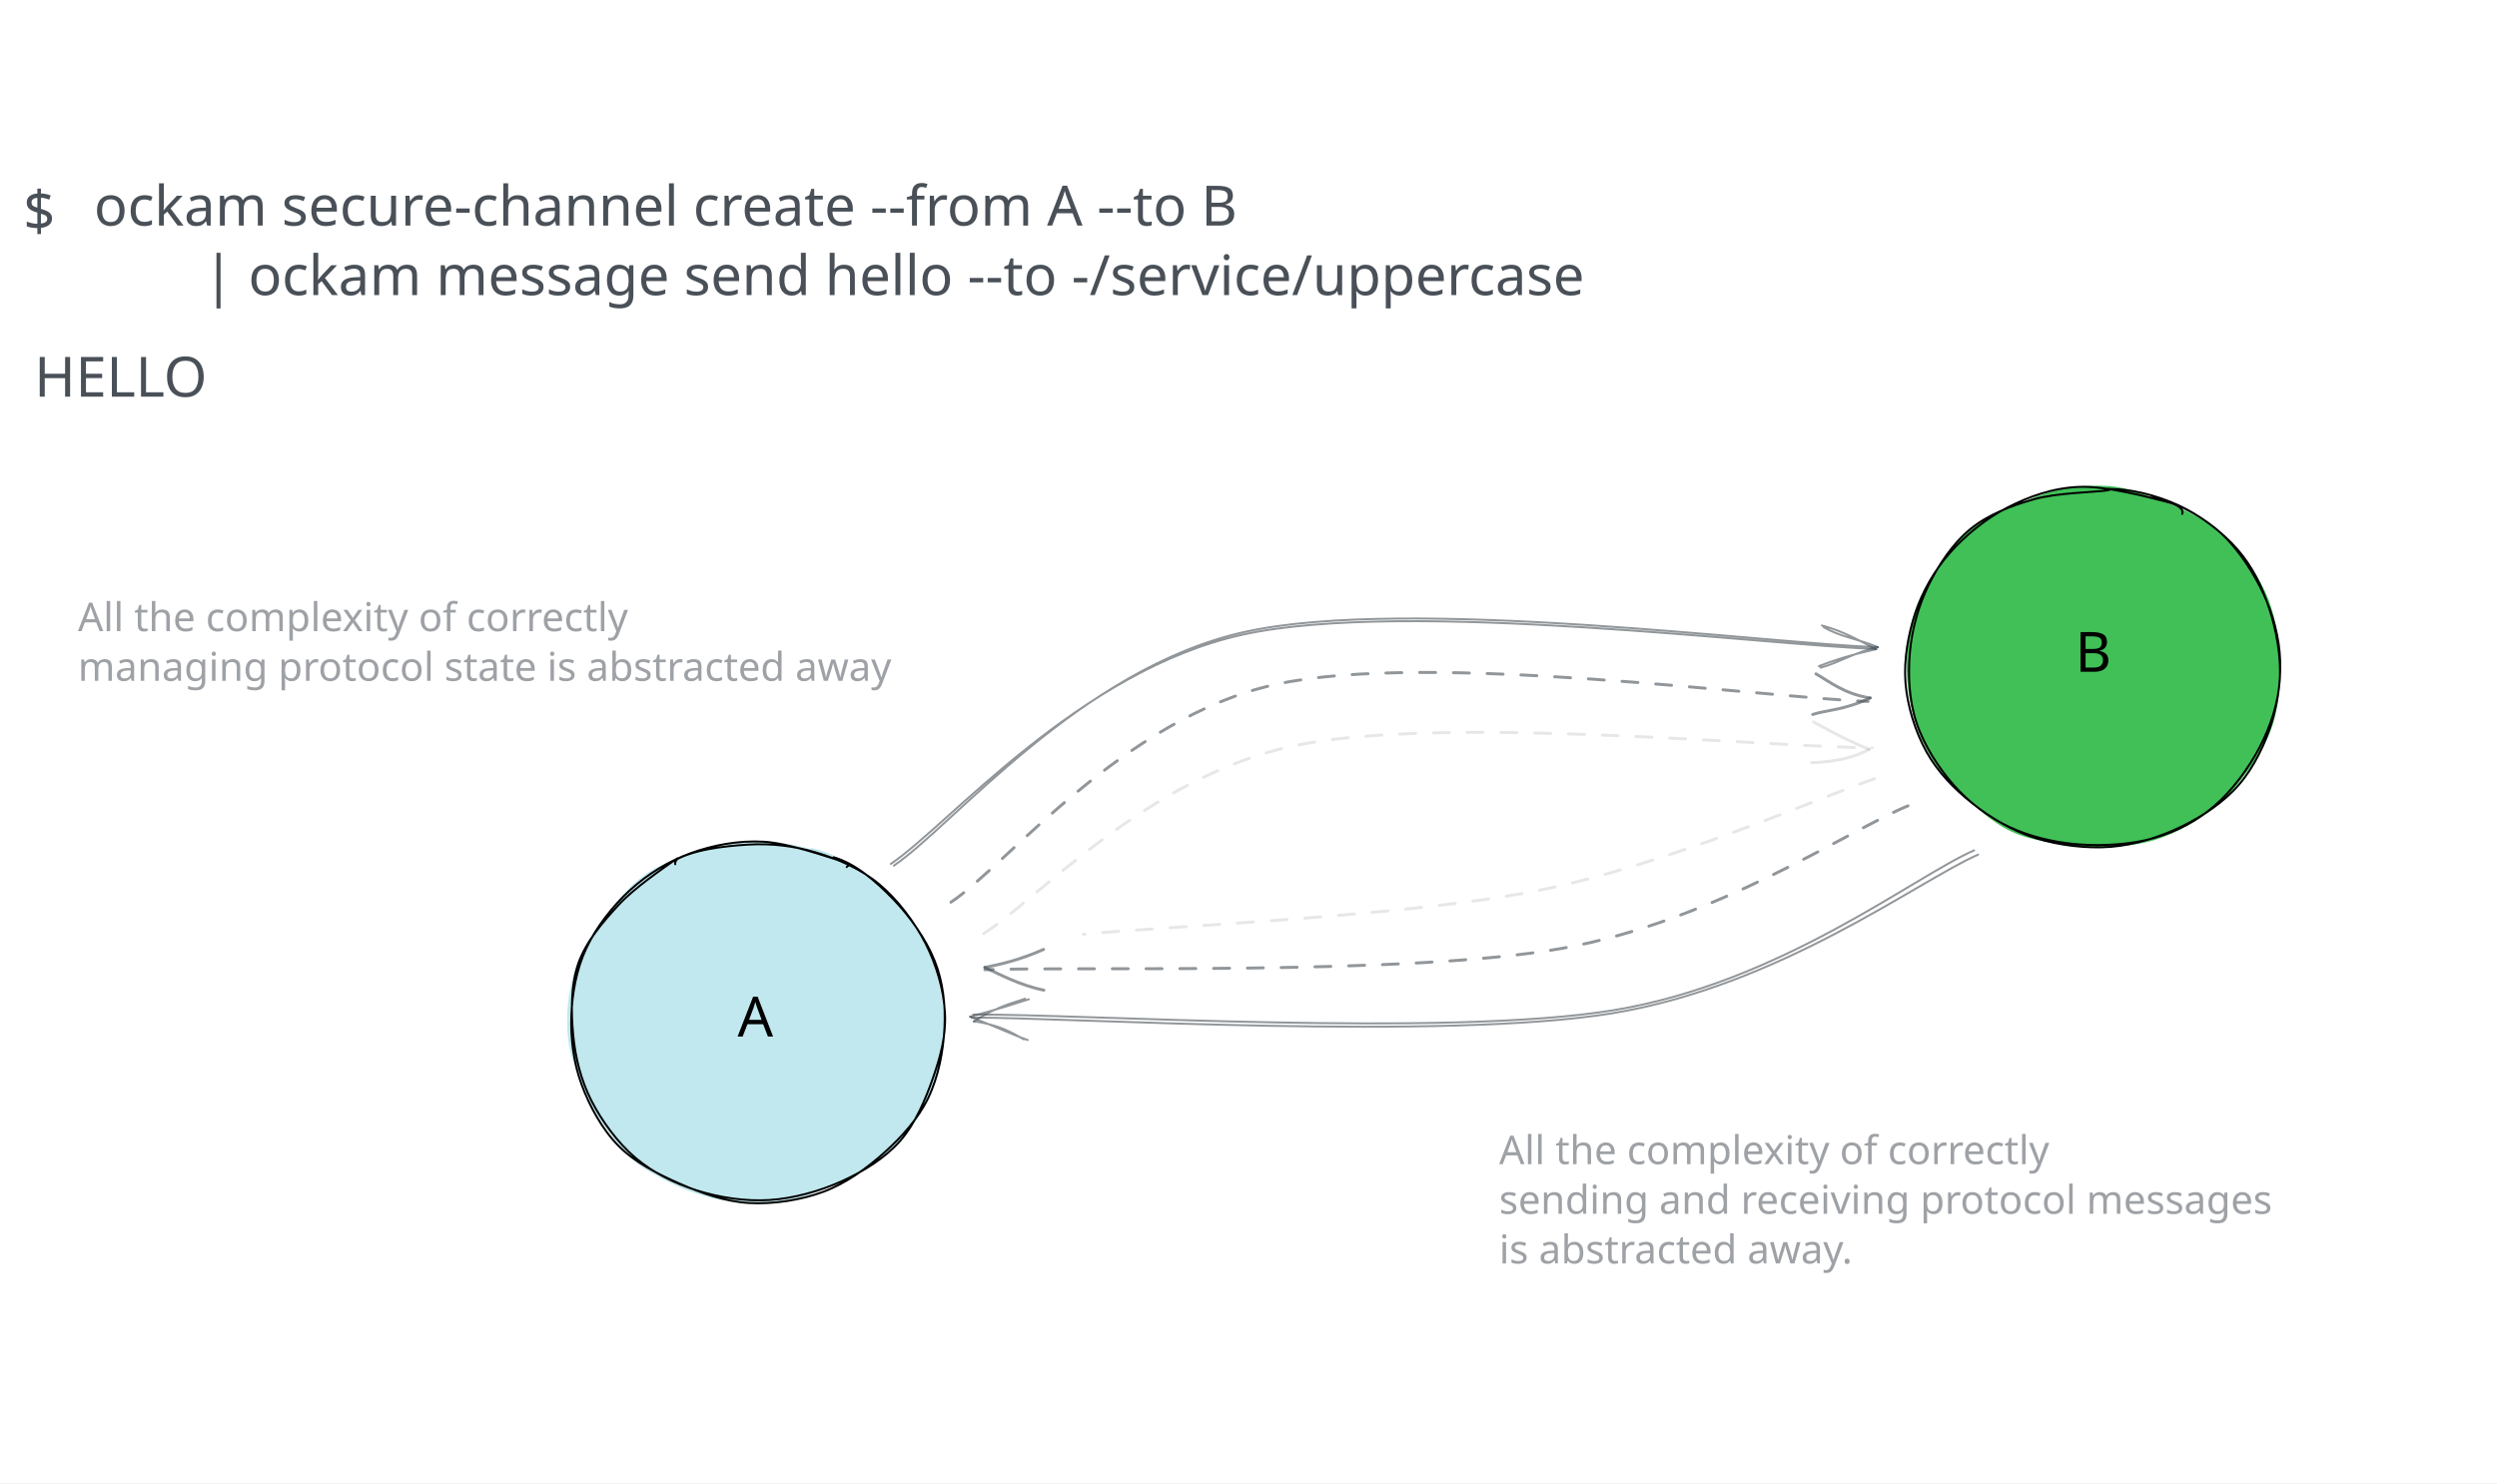
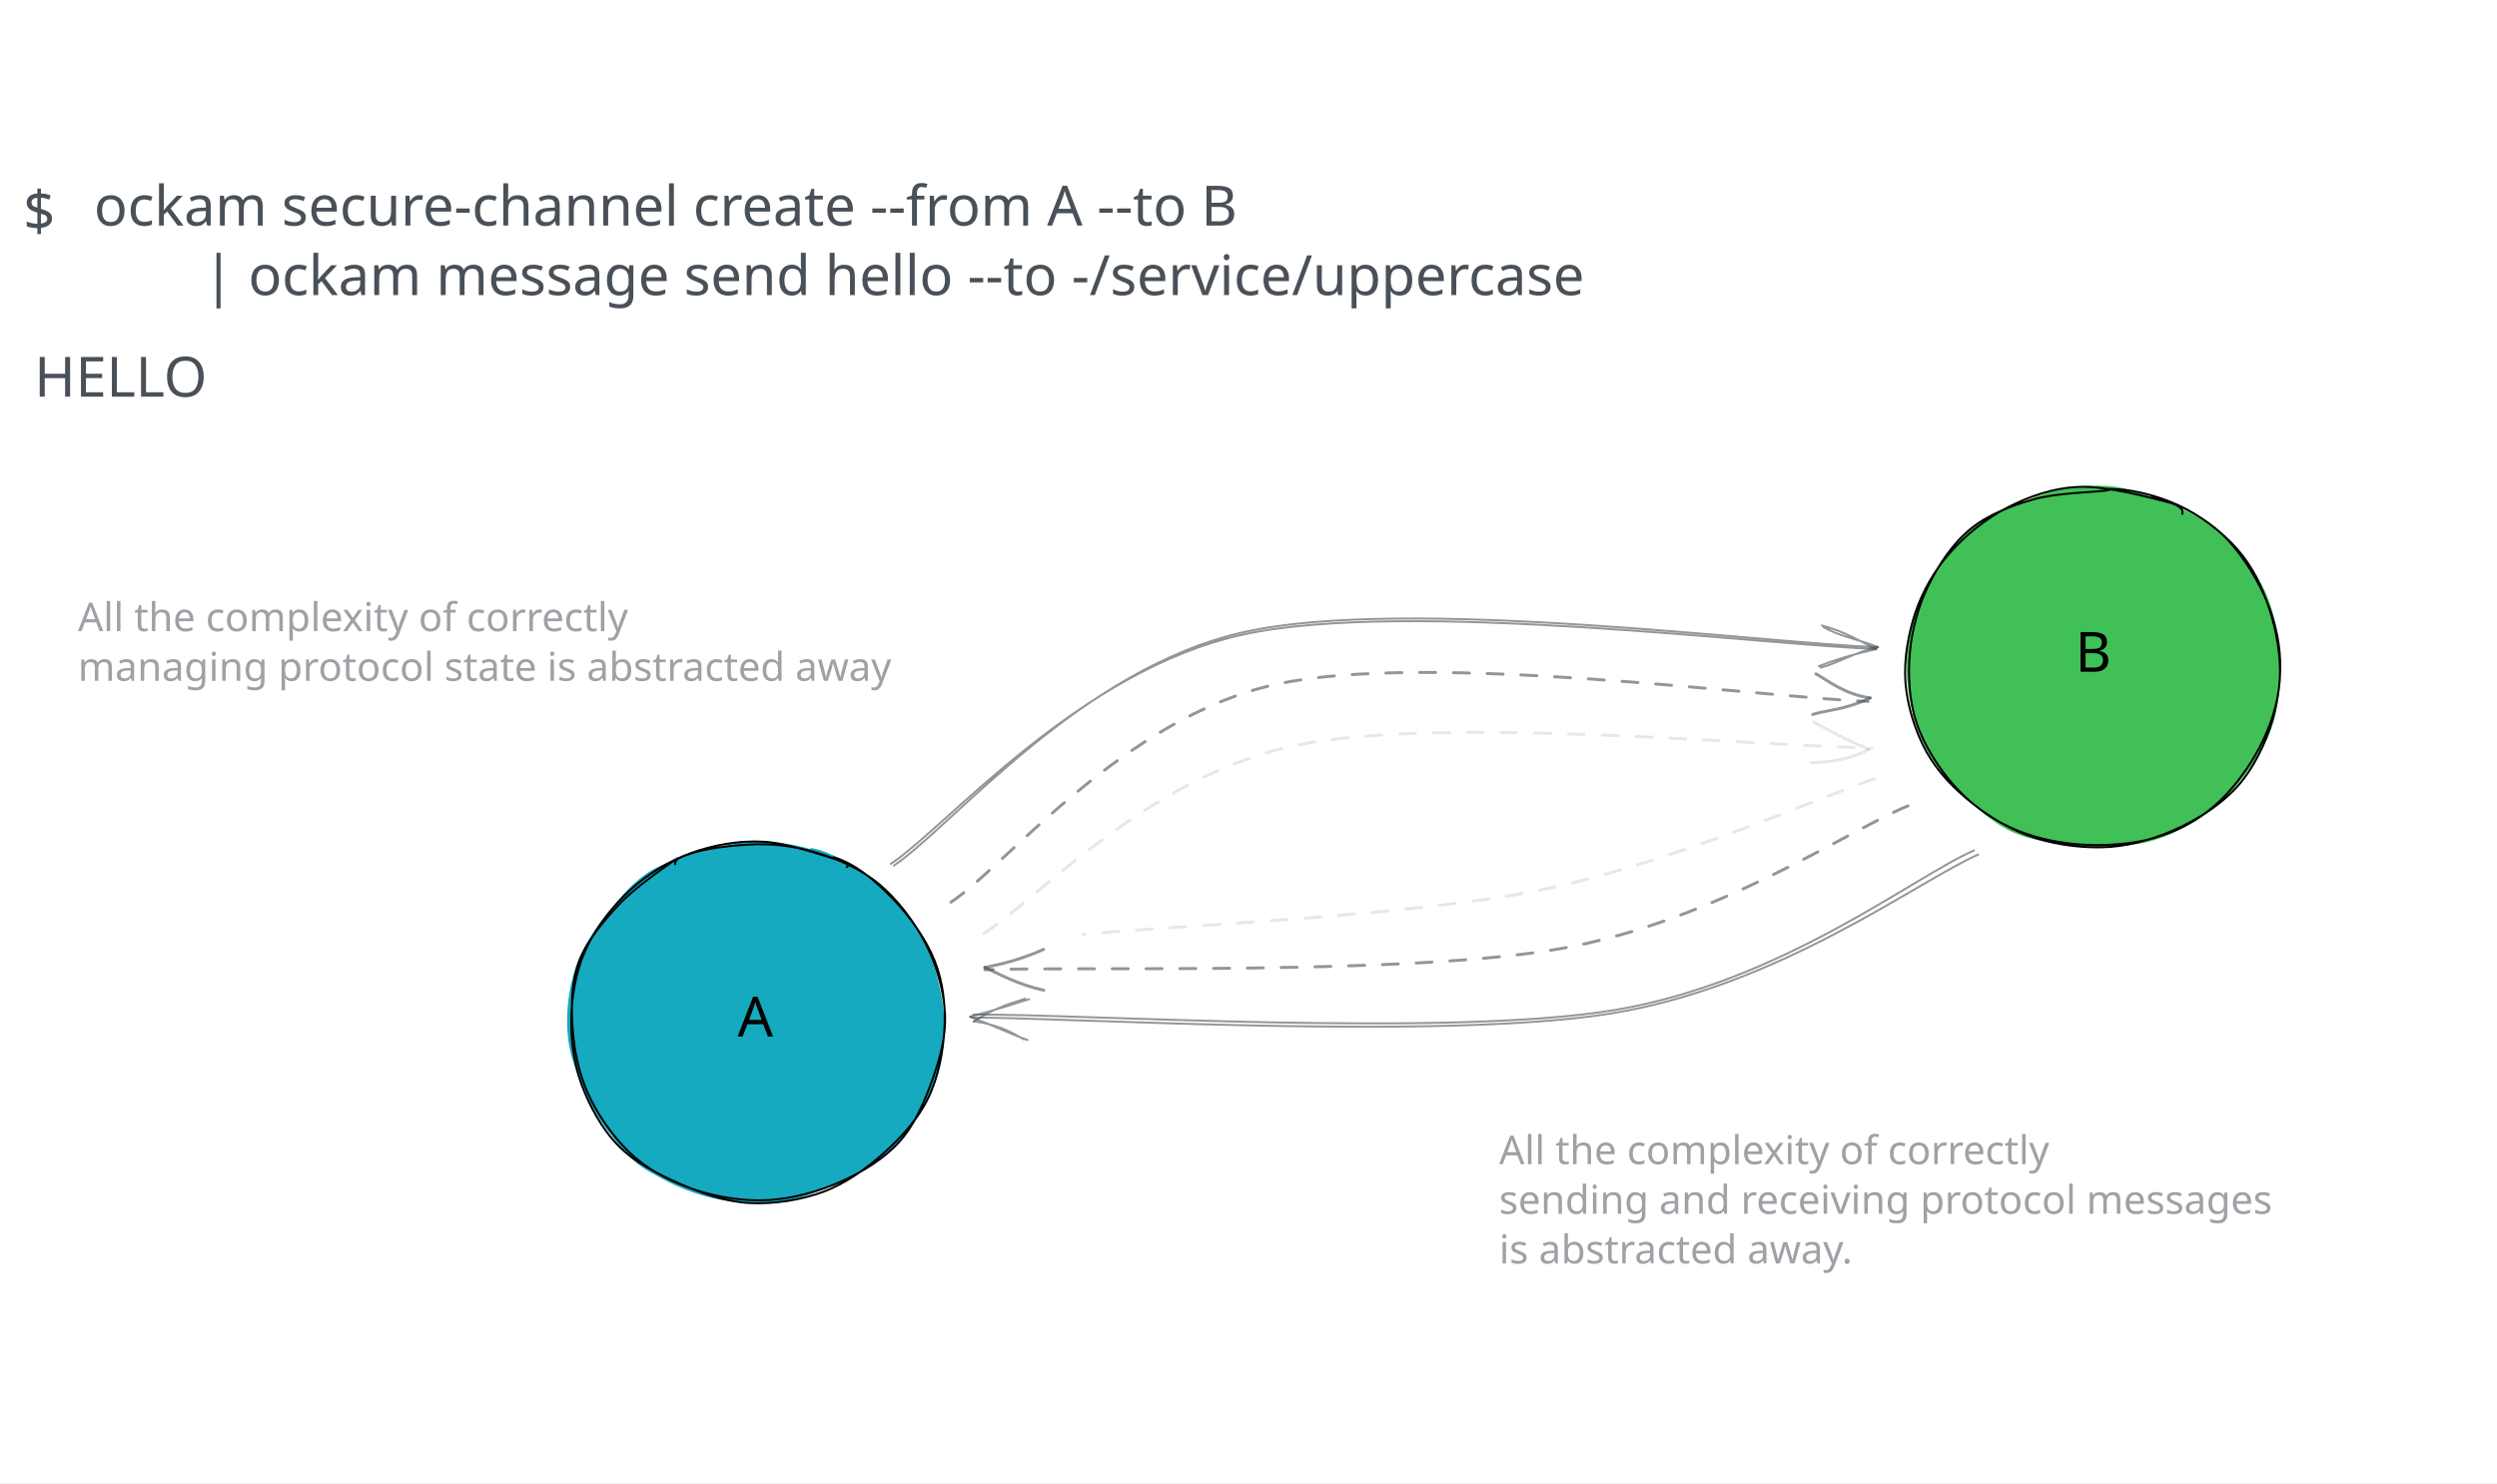
<svg xmlns="http://www.w3.org/2000/svg" version="1.1" viewBox="0 0 1257.012 746.746" width="1257.012" height="746.746">
  
-   eyJ2ZXJzaW9uIjoiMSIsImVuY29kaW5nIjoiYnN0cmluZyIsImNvbXByZXNzZWQiOnRydWUsImVuY29kZWQiOiJ4nO1bW1fbuFx1MDAxNn7vr8hizmOj6n7pW2hcdTAwMGKFoZROuZ+Z1eUkTmJw7GCbXHUwMDA0Oqf//Ww5IXacO7idwFx1MDAxYT+0RLLlLWl/n769Jf/9qlLZSu577tbbypZ713B8r1x1MDAxOTmDrde2vO9GsVx1MDAxN1x1MDAwNlBF099xeFx1MDAxYjXSOztJ0ovfvnnj9Hqo7SX1MLxGjbA7fMz13a5cdTAwMWIkMdz4X/hdqfyd/pt7UeQ2XHUwMDEyJ2j7bvpAWpW9y1xiViw9XGaD9L2SacEpV2J8g1x1MDAxN7+H1yVuXHUwMDEzaluOXHUwMDFmu1mNLdo6jXa/11x1MDAwNp6Joo9x80J536qOOs/e2vJ8/2ty71x1MDAwZjvlNDq3Uc6mOInCa/fMayZcdTAwMWSoJ4Xy8XNxXGKDlj1cdTAwMTWFt+1O4MbxxDNhz2l4yb0tw3hcXDpcdTAwMWOEt5Ws5Fx1MDAwZX5xQlx1MDAxMSM066V9jGKMtFRE53o/NORd6IeRNSSJnCDuOVx1MDAxMVxmfmZO3WlcXLfBpqC5+L7BQzcpU1xiXHUwMDEzMvmmjuu1O1x0VCsqkeJcdTAwMTJcdTAwMWKWt8NNJ4DA1Fx1MDAxMS5cclHjXHUwMDFh++beXjP1hb/yQ1x1MDAxNDRHQ1x1MDAxNNz6fmasrfiQ85/smdte01x1MDAxOc4zkVx1MDAxYVx1MDAwYi6kVIZnXHUwMDAz7HvBdbE5P2xcXGeukZb+eD3bJV3f93rxbIeU8/yRXG6CXHQ2mqzsjy5pXHUwMDBi88e5XG6/t65qV3ve1eC2xub4Y8Gv/ilvJExSRIigjOfn3D7MmURMXHUwMDE2a1xuXvlcdTAwMWJOr4VcdTAwMWX5XHUwMDFix1xyLNRcZm/UXHUwMDFhSa4n2lx1MDAxZvtcItFcdTAwMDRcdTAwMTFGdVx1MDAxZSojV1x1MDAxNFx1MDAxNFx1MDAxYqXzM/NUT1x1MDAxY1VkrpOb1U5rJ/x2Vlx1MDAwZlx1MDAxYzPo9459zE9cdTAwMWE3wbgzXHUwMDEzfuZEUTjYXHUwMDFh1/x4vajdLtvndPfwpNWPP7b3b+4/7fSPz0tot/2xv9us1c9a/s23vsPaUTf83i2h3TP6vn19tF+tN1qmfdJiXHUwMDE3l5/vSVx07fqXXHUwMDE39Vx1MDAwMz3of6t+ZcST7T7t1X8vw96d+KJcdTAwMWL579+bXHUwMDFkJ/K828FRwLdXa3f01ybwXHUwMDEzpaRY+kBQXHUwMDA0a6yV4sSszFBs97R1Xtvx64eOkPXbvnNzcn+32VxmJbVBVFx0ZrAsLJqScKRcdMyGXFywbK5EUEQ4Tr3FeXlcdTAwMTRcdTAwMDVVXHUwMDFjvITK8lbLfzlqebtcdTAwMWLIUcu5RFGBMS2LS1x1MDAxMvcumUUkPOeKRaWjXHLoOqyyXHUwMDFilvHI/Vx1MDAxN3z4Jfj96vtZW57dkONcdTAwMTPy7n1185U3R5hzQyfEbyq/NUVYM6NcdTAwMTdKXHUwMDFkbsSEjFlXfFM+TSFsijlcdTAwMTjXoLikzip+oszWXGZextdwvWyKwyD56n1cdTAwMWa6z0TpjtP1/PuJWUp9XHUwMDEyhuc/+cGLXXjdUGhP3FjzvXaQgs5tTXpy4kFcYjuuTsJeVtuAXHUwMDE3O9BcXLTXLHYgjLy2XHUwMDE3OP7x2IhH4YdcdTAwMTI+XHUwMDBmP1pJyjWEVSvjJ7y8XHTlt0/hO3l58vvRUeuovnd4vOn4UYohybBcdTAwMTamXHUwMDE4KsBcdTAwMDJcZnGjxk9eiVx1MDAxN+NcdTAwMDevglx1MDAxZso5M4rpzVxmU5+Gn9om4KdWOn5cdTAwMDQ1XHUwMDFhK5i0lfFcdTAwMTPs7V/ftVpX99Gny/NcdTAwMGbJXHLvXbn9TcdcdTAwMGYoQonMVH7FPiwwLE1GKDyRXHUwMDE5Klx1MDAxZEB0XHUwMDE1XHUwMDAwgaJcdTAwMTVcdTAwMWNcdTAwMDBEzVx1MDAwYkTQ9iYgaHsxgoZcbnJcdTAwMTaE2PxkXHUwMDE1+Fxy05ya1WPBxTHDhmJIXHUwMDBiijiGfsqihoNYXHUwMDBiMZCxfFwiTpyt4Yx5PIi4YcguL1xuc60w0WZcdTAwMWFThEikZ4eFRlx1MDAxM4hl9VphYVx1MDAxNo88uFxiXHUwMDFklfz4xZCLXHUwMDEzJ0q2vaDpXHUwMDA17UnDRttcdTAwMDJ7K2RcdTAwMTlSkDZurZVVjFx1MDAxOCZCXHUwMDExpmDqXHUwMDE11YyI3G1tp2etpkhSXHUwMDA18kpcdFx1MDAwNZNcdTAwMGXTO9V7N2gut2pxdjZnXHUwMDE1RlhJLCiAXHSMUrAw6WmjJOJcdTAwMDTmmDJqXHUwMDE4IYRP2eQ7cfIu7Ha9XHUwMDA0XHUwMDA2/yj0gqQ4yOlo1izYO64zRVx1MDAxYdCnfF2RXHUwMDE1erbFybxA9lclQ036Y/z3X69n3lxyQ4uEnlxmf+xVzTx5WVx1MDAxM3NhMWxcdTAwMDdcdTAwMWKEXHUwMDE5VkwpqVx1MDAwNMWEZu29yv+/tqqQcylRcFwiYbVdI6pcdTAwMWScnn059ffPdpv8onZJ3cs2PjnZdEbknCDoKsComFx1MDAxZuNcdTAwMDYjyYvZq9mMqPVcdTAwMTNcdTAwMTiRz8iNiczKXHUwMDEx90lu91x1MDAxMoj4JYFtObJcdTAwMDJPlC5cdTAwMTLmvl9JOm6lXHUwMDExdnu+e1x1MDAwN3NXXHRb8Cuym6H+/Z9B11x0XHUwMDFj0Fx1MDAwMO1KL1xuk7BcdTAwMTH6XHUwMDE1QH/iVry44tRhSpxcdTAwMDaYX3FcdTAwMDbO/UyBwtnEK3+6xC+xO4+CNctJ1VwirFx0LFx1MDAwNZyukfRuXHUwMDFhcdM8/uh2I/dcdTAwMGVcdTAwMGaqu5/c7eOLTYc1gWVcdTAwMTFhnO66XHUwMDE2cK2ERrA0LdmYezqu2SxtM70xrGzuXHUwMDAzXGLoXHUwMDE5XHUwMDA13OXhOnZT2VFxgmZcdTAwMDXKXFyvP4GKLnTXabvxn8E0MtBMpEu9WUh/Ulx1MDAwN1x1MDAxZlx1MDAxN+ZcYj43U0BcZqFUkHx2dFx1MDAxOfpcdTAwMTdvYZSD/qZcdTAwMTN33HLjXHUwMDFjXHIqlJLC2p3GOZwjbmGwMNdWQpwjmd3+14yBruB85v5cdTAwMTfWaCrpN8rCXHUwMDExzECqc7zOav9yXHUwMDAzXHUwMDFkO5lUXHUwMDExY4SxO4OSZOvbOKSgXHUwMDE4aUZhvjVcdTAwMDTyXHUwMDE44orpmKLcOFx1MDAwN6IvyrDGWFxiqSllJne2J29cdTAwMTWxmt0wcEnJXHUwMDE4l8870pFcdTAwMDJcdTAwMTUlsb2qOV9eXHUwMDFh6sxDRtqQMchAnEONpNLYW9aMdObSXCLDc0NcdTAwMWRQ/4RzLsXqO1x1MDAxMIt3YDdVXHUwMDE0MVx1MDAwM3G35lx1MDAxMEBCZId5gVx1MDAxOYlB2kB0yYxWROXyl+Wz4yhhK1x1MDAxOMYgxTg3M/b2NEFcXDHDpFx1MDAwNExcdTAwMDP6s1tcdTAwMWWyQVx1MDAwNFx1MDAxY4QwvM45pmfHkevQkVRcdTAwMDRTJaUkkmGenXxcdTAwMTmzXHUwMDExXHUwMDAx5atB+lx1MDAxMkKwxFxmQsrHceQ6XHUwMDE5KniNgpnWklx1MDAwMEmC8sgyXHUwMDBlmVlcdTAwMWNCcOBPXHUwMDE4TFx1MDAxOFZcIqV+1iRZtVx1MDAwN1tcZoZhXHUwMDA23p/0bnspU/Drpe3NR4u9pnBSXHUwMDE2Y5JcdTAwMWNBXHUwMDE0XHUwMDE4XHUwMDEzyFx1MDAwM9u03eqEufhoyabqSMLsYkW0UoApWLNwRkLpvpNcdTAwMTE2a1x1MDAwN2hcdTAwMTOG21Xrp1xuSolcdTAwMDBARlx1MDAxOWrIhCVcdTAwMTljUoA3xYqCp1BJdZb1eGBMhSH6XHUwMDA12vyXMsf5c5hcdTAwMTWQXHUwMDFhYFx1MDAxOZaEsNxdI1x1MDAwMUdtXHUwMDA2V2tCXHUwMDE1qD2I6X8+Y1JumMFCMlikQVx1MDAxZslcdTAwMTlal4JcbiNcZiRcdTAwMTTcxlx1MDAxOVxipWdOmIojUPZMXHUwMDBiwSd8216KXCJcdTAwMDFeS8devbS5uVCx11x1MDAxNEhKo8ucfCzQpYLoRVx1MDAxOXCglely8Ym5TaVLbTQsVGbGXHUwMDBlPWhcdTAwMTKYYVM4PDabJSl9UjJcdTAwMWTBW7BcdTAwMDR3olx1MDAxY89iSeBsrfTkedhcdTAwMDd+XHUwMDE0KZerXHUwMDE3TY9rRN2US4NhqDS37KjFXGYm0kgyoZXRw2VwmohKXHUwMDBmuoFcdTAwMTMphIhcdTAwMDa0pMaaimk9SVx1MDAwNWJcdTAwMWPkXHUwMDEyMVow8DoyLXOfXHUwMDEzPVx1MDAxMiFRYWPeXtWcIy9rYi4sXHUwMDFlXHUwMDFhwtKeo9VcdTAwMDJIWKjSXHUwMDE0JCW4WDqOuanGoFhcdTAwMDVdPVx1MDAxNbn4i4RN5URcdTAwMDKuiLgpJvpS+Vxi0lx1MDAxZOKi4lx1MDAxMfjSSVx1MDAxMVx1MDAwMno096M1ncJ89jdr9mLAXHUwMDAx2br1XHUwMDAy+XBcdTAwMWTuISBcdTAwMDQxyFxubTN5XHUwMDFjm2m9yGxWUHClNDBcdTAwMTSzXHT3xYw42ZFyWWmirmzFhlx1MDAxMVxiXHUwMDFhKVxupFx1MDAwNFQ1+lx1MDAxMHNpXHUwMDEzM7zSXjl/XFyThubthlx1MDAxMqyLpWNcdTAwMTbihFx1MDAxOC5gNVmZhcyeXz/F7v59TVx1MDAxZVxcitj/QDuXXHUwMDFiv1x1MDAxZMq5QVx1MDAxMjMxfcqB2nTEisLs8VxmJGm2vbno8LGyeXIu1uGb53J4XHUwMDFmmnK6ldhtgENUXHUwMDFiXHUwMDFkJ1xiXFy/0ohcXLvvX622orBbqcFcdTAwMWZJWNmIQ5brmPs4VC74Mlx1MDAwZuZcdTAwMDWC7fy6s1xmlXemf31cdTAwMTfK+PCsdpxcdTAwMWP7V8c8PNz4XHUwMDEzzTavN1x1MDAxYpWM8F+ASpWbgkUnmlx1MDAwMb2g7OlLROX/KkNHXHUwMDFmbcRX7H59peP6fjh07uqb2I36XsN9c9vruVHDyX9m+s+h8zFmP1x1MDAwZaVk/q5cdTAwMTksnjZY0Kuj9DNrXHUwMDFknJ1r77RcdTAwMWKZS31wTY7jwN90lFx1MDAwMlx1MDAwZeehVFxuJFxmWeksweNRalb6bodcdTAwMTD7UT838iV++Pbxw8HB503A3dCQIZJejaTtltPrfbXH98YxXHUwMDA2jLzXXHUwMDFjdTJrbqvvuYPtXHUwMDE5n0+30su2mqLTwsBNI6lcdTAwMWavfvxcdTAwMWakeUbZIn0=
+   eyJ2ZXJzaW9uIjoiMSIsImVuY29kaW5nIjoiYnN0cmluZyIsImNvbXByZXNzZWQiOnRydWUsImVuY29kZWQiOiJ4nO1bW1fbuFx1MDAxNn7vr/BizmOj6n7pW2hcdTAwMGKFoZROuZ+Z1eUkTmJw7GCbXHUwMDA0Oqf//Ww5IXacO6SdwFx1MDAxYT+0RLLlLWl/n769Jf/9ynG20vuut/XW2fLu6m7gN2K3v/Xalve8OPGjXHUwMDEwqmj2O4lu43p2ZztNu8nbN2/cblx1MDAxN7X8tFx1MDAxNkXXqFx1MDAxZXVcdTAwMDaPeYHX8cI0gVx1MDAxYv9cdTAwMGK/XHUwMDFk5+/s38KLYq+eumEr8LJcdTAwMDeyqvxdRrBy6WFcdTAwMTRm75VMXHUwMDBiTrlcdTAwMTKjXHUwMDFi/OQ9vC71XHUwMDFhUNt0g8TLa2zR1mm8+73a901cdTAwMWN/TFx1MDAxYVx1MDAxN8r/VnHVef7Wplx1MDAxZlx1MDAwNF/T+2DQKbfevo1cdTAwMGI2JWlcdTAwMWNde2d+I21DPSmVj55LXCJcdTAwMTi0/Kk4um21Qy9Jxp6Jum7dT+9tXHUwMDE5xqPSwSC8dfKSO/jFXHRFjNC8l/YxijHSUlx1MDAxMV3o/cCQd1FcdTAwMTDF1pA0dsOk68Yw+Lk5Nbd+3Vx1MDAwMpvCxvz7+lx1MDAwZt2kTCFMyPib2p7faqdQrahEiktsWNFcdTAwMGUvm1x1MDAwMFx1MDAwMlNHuDREjWrsm7t7jcxcdTAwMTf+Klx1MDAwZVHYXHUwMDE4XHUwMDBlUXhcdTAwMWJcdTAwMDS5sbbiQ8F/8mduu1xydzDPRGosuJBSXHUwMDE5nlx1MDAwZnDgh9fl5oKofp27Rlb64/V0l/SCwO8m01x1MDAxZFLO8kcqXGIm2GiytD96pCXMXHUwMDFm5yr63ryqXu35V/3bKpvhjyW/+qe8kTBJXHUwMDExIYIyXpxz+zBnXHUwMDEyMVmuKXnlbzi75nrkb1x1MDAxY9exUFO8UWskuVx1MDAxZWt/5ItEXHUwMDEzRFx1MDAxONVFqFxmXVFQbJQuzsxTPXFYkbtOYVbbzZ3o21ktdE2/1z1cdTAwMGUwP6nfhKPOjPmZXHUwMDFix1F/a1Tz4/W8djtsn9Pdw5NmL/nY2r+5/7TTOz5fQ7utj73dRrV21lxmbr71XFzWijvR985cdTAwMWHaPaPvW9dH+5VavWlaJ012cfn5nqyh3eDyonag+71vla+M+LLVo93a7+uwdye56MTB+/dmx419/7Z/XHUwMDE08u3l2lx1MDAxZP61XHT8RCmfRVBGa2FcdTAwMTSWy1x1MDAxM1x1MDAxNNs9bZ5Xd4LaoStk7bbn3pzc3202QUltXHUwMDEwVYJcdTAwMTksS2umJFx1MDAxY2lcdTAwMDKTIeesmkvxXHUwMDEzXHUwMDExrltrro+foIqDi1C5vqXyX4Ja3O5cdTAwMDZcdTAwMTLUYlwiMYpIk3vQXHUwMDEziST17tJpLMJcdTAwMGKuWJY52oCowyq/YVx1MDAxMYvcf8GHX8Lfr76fteTZXHI5PiHv3lc2X3ZzhDk3dEz5ZtpbU4Q1M3quzuFGjGmYVZV3gcZHXHUwMDE0wiaYg3FccnJL6rziJ2pszeBlfFx1MDAwNdfLpzhcbtOv/veB+4yV7rhcdTAwMWQ/uFx1MDAxZpulzCdheP5TXHUwMDFjvMSD11xyVPbYjdXAb4VcdTAwMTnovOa4J6c+xK+j6jTq5rV1eLFcdTAwMGLNxXuNclx1MDAwN6LYb/mhXHUwMDFiXHUwMDFjj4x4XHUwMDE0fiiZuVxuayUp11x1MDAxMFMtjZ/o8iaS3z5F7+Tlye9HR82j2t7h8abjRymGJMOgOMpxXHUwMDAyLL9cdTAwMTA0avzkdXg+fvAy+KGcM6OY3sxcdTAwMTj1afipblx1MDAwMn6qa8ePoEZjXHUwMDA1k7Y0fsK9/eu7ZvPqPv50ef4hveHdK6+36fhcdTAwMDFFKJGZSK7Yh1x1MDAwNYalyVxihcfSQmtcdTAwMDdcdTAwMTBdXHUwMDA2QKBoXHUwMDA1XHUwMDA3XHUwMDAwUfNcdTAwMDJcdTAwMTG0vVx0XGLano+ggYKcXHUwMDA2ITY7U1x1MDAwNX7DNKfGLI2h+THDhmJIXHUwMDBiijiGfsqyhoNYXHUwMDBiMZCxfCxKnK7hjHk8iLhhyC4vXG5zrTDRZlx1MDAxMlOESKSnh4VGXHUwMDEziGT1SmFhXHUwMDFljzy4XGJcdTAwMWSW/PjFkEtSN063/bDhh61xw4Z7XHUwMDAye0vkXHUwMDE4MpDWb62VXHUwMDE1jFx1MDAxOCZCXHUwMDExpmDqXHUwMDE11YyIwm0tt2utpkhSXHUwMDA18kpcdFx1MDAwNZNcdTAwMGXTO9F7L2wstmp+arZgXHUwMDE1RlhJLCiAXHSMUrAw6UmjJOJcdTAwMDTmmDJqXHUwMDE4IYRP2Fx1MDAxNLhJ+i7qdPxcdTAwMTRcdTAwMDb/KPLDtDzI2WhWLdjbnjtBXHUwMDFh0KdiXZlcdTAwMTW6tsXxvED+l5OjJvsx+vuv11PvhqFFQo+HP/aq5J68qImZsFx1MDAxOLSDXHLCXGYrppRUgmJC8/ZeXHUwMDE1/19ZVciZlCg4hNWKr1x1MDAxMNX2T8++nFx1MDAwNvtnu1xyflG9pN5lXHUwMDBin5xsOiNyTlx1MDAxMHRcdTAwMTVgVM6OcYOR5OXs1XRG1PpcdIzIp+TGRG7lkPskt1x1MDAxYlx0RPySwHY9slx1MDAwMo+Vzlx1MDAxM+ZB4KRtz6lHnW7g3cHcOVFcdTAwMTN+xXYnNLj/M+y4oVx1MDAwYlx1MDAxYaDldOMojepR4Fx1MDAwMPpTz/FcdTAwMTPHrcGUuHUw33H77v1UgcLZ2Ct/usRfY3dcdTAwMWVcdTAwMDVrVpCqZVhcdTAwMTNYXG44JctcdTAwMGKdhlx1MDAxMTeN449eJ/bucL+y+8nbPr7YdFhcdTAwMTNYXHUwMDE2XHUwMDExxtmWa1x010poXHUwMDA0S9OCXbmn45pN0zaTu8LK5j6AgJ5RwL0+XFwnXiY7XHUwMDFjN2w4UOb5vTFUdKC7bstL/lxmJ5GBplwiXerNQvqTOvi4MEfwmZlcdTAwMDJiXGKlglx1MDAxNLOji9A/f1x1MDAwYmM96G+4Sdtbb5yjQYVSUlq7sziHc8QtXGbm5trWXHUwMDEw50hm9/41Y6ArOJ+6/4U1mkj6XHKzcFx1MDAwNDOQ6lx1MDAxY6+y2r/cQMdOJlXEXHUwMDE4YezOoCT5+jZcbikoRppRmG9ccoE8hrhiMqZYb5xcdTAwMDPRXHUwMDE3ZVhjLITUlDJTONhTtIpYzW5cdTAwMTi4pGSMy+dcdTAwMWTpSIHKkthelYIvL1xmdWYhI2vIXHUwMDE4ZCDOoUZSaewtK0Y6M2mR4ZmhXHUwMDBlqH/COZdi+Vx1MDAxZIj5O7CbKoqYgbhbc1xiICGyw7zEjMQgbSC6ZEYrolxu+cv1s+MwYStcdTAwMTjGIMU4N1P29jRBXFwxw6RcdTAwMDRMXHUwMDAz+vNbXHUwMDFlskFcdTAwMDRcdTAwMWOEMLzKIaZnx5Gr0JFUXHUwMDA0UyWlJJJh0PhcdTAwMTNsRED5apC+hFx1MDAxMCwxg5DycVx1MDAxY7lKhlxuXqNgprUkQJKgPPKMQ25cdTAwMTaHXHUwMDEwXHUwMDFj+Fx1MDAxM1x1MDAwNlx1MDAxM4aVSKmfNUlW7MFcdTAwMTaDYZiB98e9217KlPx6YXuz0WKvXHScrIsxSYEgSoxcdOSBbdpuecKcf7RkU3UkYXaxXCJaKcBcdTAwMTSsWTgnoWzfyVxim7VcdTAwMDO0XHTD7ar1U1x1MDAwNaVEXHUwMDAwIKNcZjVkzJKcMSnAm2JFwVOopDrPejwwpsJcdTAwMTD9XHUwMDAybf5LmaP8OcxcbkhccrBcZktCWOGuoYCjNoOrNaFcbtRcdTAwMWXE9D+fMSk3zGAhXHUwMDE5LNKgj+RcdTAwMTStS0GFXHUwMDExXHUwMDA2XHUwMDEyXG5u41xmhNIzJ0zFXHUwMDExKHumheBjvm0vRZFcdTAwMDCvpSOvXtjcTKjYa1x1MDAwMiRro8uCfCzRpYLoRVx1MDAxOXCgpely/om5TaVLbTQsVGbKXHUwMDBlPWhcdTAwMTKYYVM6PDadJSl9UjJcdTAwMWTBW7BcdTAwMDR3olx1MDAxY09jSeBsrfT4adhcdTAwMDd+XHUwMDE0XHUwMDE5l6tcdTAwMTdNjytE3ZRLg2GoNLfsqMVcdTAwMTQm0kgyoZXRg2VwkojWXHUwMDFldFx1MDAwMydSXGJcdTAwMTFccmhJjTVcdTAwMTWTepJcbsQ4yCVitGDgdWRS5j4neiRCotLGvL0qXHUwMDA1R17UxExYPDSEJeBOaFx1MDAwMSQs1NpcdTAwMTQkJbhcXDqKuanGoFhcdTAwMDVdPlx1MDAxNTn/c4RN5URcdTAwMDKuiLgpJ/oy+Vxi0lx1MDAxZOKi8lx1MDAxMfi1k1wiXHUwMDA09GjmXHUwMDE3azqD+fRcdTAwMGbW7MWAXHUwMDAz8nXrXHUwMDA18uEq3ENAXGJikFx1MDAxNdpm8jg2k3qR2ayg4EppYChmXHUwMDEz7vNcdTAwMTlxvCPrZaWxunUrNoxA0EhRXCIloKrhV5hcdTAwMGKbmOKV9ir444o0NGs3lGBdLlx1MDAxZLFcdTAwMTAnxHBcdTAwMDGrydIsZPaC2in29u+r8uBSJMFcdTAwMDfavtz47VDOXHKSmInJU1x1MDAwZdSmI5ZcdTAwMTRmj2cgSfPtzXmHj5XNk3OxXG7fPJfD+9CU23FcdTAwMTKvXHUwMDBlXHUwMDBlUam33TD0XHUwMDAyp1x1MDAxZXt2379SacZRx6nCXHUwMDFmaeRsxCHLVcx9XHUwMDFjKunMcFx01lx1MDAxY1x1MDAwZcF2cd1ZhMo707u+i2RyeFY9To+Dq2NcdTAwMWVcdTAwMWRu/Ilmm9ebjkpG+C9ApSpMwbxcdTAwMTPNgF5Q9vQlovJ/zsDRh1x1MDAxYvGO3a932l5cdTAwMTBEXHUwMDAz5668Sby459e9N7fdrlx1MDAxN9fd4jem/1x1MDAxYzpcdTAwMWZj9uNQSmbvmsHiaYNcdTAwMDW9PEo/s+bB2bn2TzuxudRcdTAwMDfX5DhcdINNRyngcFx1MDAxNkqlQMKQpc5cdTAwMTI8XHUwMDFlpWap73ZcYrFf9HMjX+KHb1x1MDAxZj9cdTAwMWNcdTAwMWN83lx1MDAwNNxcclxmXHUwMDE5IOnVUNpuud3uV3t8b1x1MDAxNGPAyPuNYSfz5rZ6vtffnvLxdDO7bKtcdTAwMTk6LVxmvCyS+vHqx/9cdTAwMDFcdTAwMTBhRmEifQ==
  <defs>
    <style class="style-fonts">
      @font-face {
        font-family: "Virgil";
        src: url("https://unpkg.com/@excalidraw/excalidraw@0.14.2/dist/excalidraw-assets/Virgil.woff2");
      }
      @font-face {
        font-family: "Cascadia";
        src: url("https://unpkg.com/@excalidraw/excalidraw@0.14.2/dist/excalidraw-assets/Cascadia.woff2");
      }
    </style>
  </defs>
  <rect x="0" y="0" width="1257.012" height="746.746" fill="#ffffff" />
  <g stroke-linecap="round" transform="translate(10 10) rotate(0 618.5059 363.373)">
    <path d="M-0.01 -0.51 C423.74 2.5, 847.19 3.25, 1236.73 0.4 M-0.37 -0.28 C417.07 -4.74, 834.46 -4.89, 1236.85 0.05 M1237.29 0.75 C1238.83 150.35, 1238.73 300.6, 1236.67 726.83 M1236.61 -0.3 C1235.92 145.37, 1236.19 290.66, 1236.93 726.93 M1237.23 727.3 C802.27 730.64, 368.6 731.45, -0.01 727.29 M1237.26 726.36 C885.45 722.97, 533.28 722.86, -0.32 726.72 M0.4 726.97 C-0.47 448.84, -0.67 169.59, 0.68 0.59 M-0.11 726.78 C1.27 558.87, 0.53 391.4, 0.2 0.29" stroke="transparent" stroke-width="1" fill="none" />
  </g>
  <g stroke-linecap="round" transform="translate(959.8027 245.498) rotate(0 94.32422 90.56641)">
    <path d="M90.86 -0.34 C102.19 -2.18, 114.89 1.93, 126.2 5.85 C137.52 9.77, 149.7 15.4, 158.75 23.17 C167.81 30.95, 175.72 42.07, 180.54 52.51 C185.35 62.95, 187.14 74.33, 187.65 85.81 C188.17 97.29, 187.66 110.3, 183.63 121.4 C179.59 132.5, 171.68 143.93, 163.46 152.42 C155.24 160.9, 145.07 167.52, 134.32 172.31 C123.58 177.1, 111.05 180.74, 98.99 181.16 C86.93 181.59, 73.37 178.9, 61.96 174.86 C50.54 170.82, 39.38 164.56, 30.48 156.92 C21.59 149.28, 13.64 139.47, 8.58 129.03 C3.52 118.59, 0.69 105.93, 0.13 94.28 C-0.42 82.64, 0.95 70.14, 5.23 59.16 C9.52 48.18, 17.59 36.78, 25.83 28.4 C34.07 20.02, 41.56 13.43, 54.69 8.85 C67.81 4.28, 93.7 1.44, 104.58 0.94 C115.47 0.45, 120.17 4.37, 120.01 5.87 M63.56 5.41 C74.34 0.3, 89.19 -1.56, 100.98 -0.82 C112.77 -0.09, 123.67 4.54, 134.31 9.82 C144.95 15.1, 156.82 22.43, 164.83 30.85 C172.83 39.28, 178.49 49.63, 182.32 60.38 C186.15 71.13, 188.46 83.66, 187.81 95.34 C187.16 107.03, 183.47 119.89, 178.43 130.49 C173.38 141.1, 166.44 151.17, 157.54 158.98 C148.63 166.8, 136.32 173.86, 125.01 177.39 C113.7 180.92, 101.66 180.85, 89.68 180.18 C77.71 179.5, 63.95 178.32, 53.13 173.35 C42.32 168.38, 32.71 159.23, 24.79 150.35 C16.86 141.48, 9.67 130.95, 5.6 120.11 C1.53 109.27, -0.49 96.67, 0.36 85.33 C1.21 73.98, 5.77 62.5, 10.72 52.03 C15.67 41.56, 21.15 30.38, 30.07 22.53 C38.99 14.67, 58.56 7.52, 64.25 4.88 C69.94 2.25, 63.86 5.31, 64.21 6.72" stroke="none" stroke-width="0" fill="#40c057" />
    <path d="M122.87 4.98 C134.35 6.7, 146.28 13.06, 155.41 20.48 C164.55 27.9, 172.29 39.14, 177.69 49.52 C183.08 59.91, 186.75 71.37, 187.78 82.79 C188.81 94.21, 187.28 106.92, 183.87 118.04 C180.46 129.17, 174.89 140.8, 167.32 149.57 C159.75 158.33, 149.18 165.41, 138.44 170.63 C127.7 175.85, 115.14 179.9, 102.87 180.87 C90.61 181.84, 76.47 180.1, 64.84 176.45 C53.21 172.8, 42.24 166.21, 33.09 158.96 C23.94 151.72, 15.57 143.09, 9.96 132.97 C4.35 122.85, 0.35 109.94, -0.57 98.27 C-1.48 86.59, 0.77 73.78, 4.46 62.92 C8.15 52.06, 13.85 41.93, 21.57 33.11 C29.3 24.29, 39.91 15.58, 50.82 10 C61.72 4.42, 73.72 0.12, 87.01 -0.37 C100.3 -0.86, 121.93 4.81, 130.55 7.08 C139.17 9.35, 139.3 11.93, 138.73 13.24 M100.54 0.79 C112.07 0.26, 125.82 3.85, 136.8 8.87 C147.78 13.9, 158.78 22.26, 166.4 30.93 C174.03 39.59, 178.97 49.84, 182.54 60.86 C186.12 71.88, 188.64 85.39, 187.84 97.04 C187.03 108.68, 183.17 120.2, 177.69 130.74 C172.2 141.28, 163.79 152.64, 154.92 160.26 C146.06 167.88, 135.9 173.22, 124.51 176.45 C113.11 179.67, 98.71 180.57, 86.53 179.62 C74.36 178.67, 61.92 175.71, 51.45 170.73 C40.98 165.76, 31.47 158.51, 23.71 149.76 C15.96 141, 8.6 129.35, 4.93 118.21 C1.25 107.07, 0.65 94.44, 1.67 82.93 C2.69 71.41, 5.99 59.48, 11.06 49.13 C16.14 38.78, 23.3 28.04, 32.13 20.84 C40.96 13.63, 52.71 9.1, 64.03 5.89 C75.35 2.67, 94.1 2.31, 100.04 1.54 C105.99 0.76, 99.88 0.05, 99.71 1.23" stroke="#000000" stroke-width="1" fill="none" />
  </g>
  <g stroke-linecap="round" transform="translate(286.9629 423.9434) rotate(0 94.32422 90.56641)">
-     <path d="M76.5 1.63 C87.32 -1.86, 101.17 -0.77, 113.06 1.58 C124.95 3.94, 137.89 9.21, 147.86 15.74 C157.82 22.26, 166.47 31.16, 172.84 40.72 C179.2 50.29, 183.87 61.77, 186.04 73.12 C188.21 84.46, 188.2 97.39, 185.88 108.82 C183.56 120.24, 178.51 132.29, 172.1 141.67 C165.7 151.06, 157.47 158.94, 147.46 165.15 C137.45 171.36, 123.89 176.39, 112.02 178.91 C100.15 181.42, 88.11 182.35, 76.24 180.24 C64.38 178.12, 50.95 172.83, 40.82 166.21 C30.7 159.6, 22.14 150.4, 15.49 140.54 C8.84 130.69, 3.21 118.49, 0.92 107.08 C-1.37 95.67, -0.92 83.37, 1.74 72.08 C4.4 60.8, 10.29 49, 16.88 39.34 C23.46 29.69, 30.83 20.38, 41.23 14.15 C51.63 7.93, 72.66 4.03, 79.27 1.97 C85.88 -0.08, 80.62 0.54, 80.89 1.84 M121.13 2.96 C132.55 4.81, 146 14.09, 155.22 21.67 C164.43 29.24, 171.04 38.46, 176.43 48.39 C181.83 58.32, 186.12 69.83, 187.59 81.25 C189.06 92.67, 188.64 105.57, 185.24 116.9 C181.83 128.23, 175.02 140.43, 167.17 149.25 C159.31 158.06, 148.54 164.45, 138.1 169.79 C127.66 175.13, 116.24 180.12, 104.55 181.3 C92.85 182.48, 79.69 180.06, 67.93 176.84 C56.17 173.63, 43.35 169.26, 33.99 162 C24.64 154.73, 17.6 143.64, 11.78 133.25 C5.97 122.85, 0.61 111.24, -0.9 99.6 C-2.4 87.97, -0.99 74.59, 2.75 63.43 C6.5 52.28, 13.83 41.51, 21.58 32.69 C29.33 23.88, 38.69 15.72, 49.26 10.55 C59.84 5.38, 72.91 2.57, 85.05 1.69 C97.19 0.8, 116.35 4.41, 122.12 5.25 C127.89 6.08, 120.18 5.31, 119.68 6.7" stroke="none" stroke-width="0" fill="#15aabf44" />
+     <path d="M76.5 1.63 C87.32 -1.86, 101.17 -0.77, 113.06 1.58 C124.95 3.94, 137.89 9.21, 147.86 15.74 C157.82 22.26, 166.47 31.16, 172.84 40.72 C179.2 50.29, 183.87 61.77, 186.04 73.12 C188.21 84.46, 188.2 97.39, 185.88 108.82 C183.56 120.24, 178.51 132.29, 172.1 141.67 C165.7 151.06, 157.47 158.94, 147.46 165.15 C137.45 171.36, 123.89 176.39, 112.02 178.91 C100.15 181.42, 88.11 182.35, 76.24 180.24 C64.38 178.12, 50.95 172.83, 40.82 166.21 C30.7 159.6, 22.14 150.4, 15.49 140.54 C8.84 130.69, 3.21 118.49, 0.92 107.08 C-1.37 95.67, -0.92 83.37, 1.74 72.08 C4.4 60.8, 10.29 49, 16.88 39.34 C23.46 29.69, 30.83 20.38, 41.23 14.15 C51.63 7.93, 72.66 4.03, 79.27 1.97 C85.88 -0.08, 80.62 0.54, 80.89 1.84 M121.13 2.96 C132.55 4.81, 146 14.09, 155.22 21.67 C164.43 29.24, 171.04 38.46, 176.43 48.39 C181.83 58.32, 186.12 69.83, 187.59 81.25 C189.06 92.67, 188.64 105.57, 185.24 116.9 C181.83 128.23, 175.02 140.43, 167.17 149.25 C159.31 158.06, 148.54 164.45, 138.1 169.79 C127.66 175.13, 116.24 180.12, 104.55 181.3 C92.85 182.48, 79.69 180.06, 67.93 176.84 C56.17 173.63, 43.35 169.26, 33.99 162 C24.64 154.73, 17.6 143.64, 11.78 133.25 C5.97 122.85, 0.61 111.24, -0.9 99.6 C-2.4 87.97, -0.99 74.59, 2.75 63.43 C6.5 52.28, 13.83 41.51, 21.58 32.69 C29.33 23.88, 38.69 15.72, 49.26 10.55 C59.84 5.38, 72.91 2.57, 85.05 1.69 C97.19 0.8, 116.35 4.41, 122.12 5.25 C127.89 6.08, 120.18 5.31, 119.68 6.7" stroke="none" stroke-width="0" fill="#15aabf" />
    <path d="M132.69 7.67 C143.65 10.76, 153.96 19.81, 162.42 28.48 C170.89 37.15, 179.16 48.83, 183.51 59.67 C187.85 70.51, 189.03 82, 188.5 93.53 C187.97 105.05, 185.4 118.32, 180.34 128.81 C175.28 139.29, 166.92 148.55, 158.13 156.43 C149.33 164.31, 138.9 171.86, 127.58 176.08 C116.26 180.3, 102.27 182.44, 90.21 181.76 C78.14 181.08, 66.19 176.81, 55.22 172.01 C44.24 167.2, 32.6 161.3, 24.35 152.93 C16.1 144.56, 9.64 132.71, 5.7 121.8 C1.75 110.9, 0.25 98.87, 0.66 87.49 C1.08 76.11, 3.25 64.07, 8.18 53.52 C13.1 42.98, 21.47 32.19, 30.22 24.21 C38.96 16.23, 49.45 9.7, 60.65 5.64 C71.85 1.57, 84.64 -0.86, 97.41 -0.16 C110.18 0.54, 130.29 7.72, 137.27 9.85 C144.25 11.97, 140.1 11.11, 139.29 12.61 M51.69 9.85 C61.44 3.83, 77.19 2.09, 89.21 1.33 C101.24 0.56, 112.8 1.97, 123.85 5.26 C134.9 8.56, 146.32 13.49, 155.5 21.12 C164.68 28.74, 173.39 40.17, 178.93 51.01 C184.47 61.84, 188.12 74.81, 188.74 86.12 C189.37 97.43, 186.45 108.11, 182.69 118.84 C178.92 129.58, 173.79 141.87, 166.14 150.53 C158.49 159.18, 147.73 165.84, 136.76 170.8 C125.79 175.75, 112.48 179.48, 100.32 180.24 C88.16 181.01, 75.05 178.95, 63.81 175.4 C52.57 171.85, 41.72 166.49, 32.86 158.94 C24.01 151.38, 15.9 140.37, 10.68 130.05 C5.47 119.73, 2.66 108.52, 1.58 97.03 C0.49 85.53, 0.36 72, 4.19 61.09 C8.01 50.18, 16.58 40.15, 24.55 31.57 C32.51 22.99, 47.22 13.01, 51.96 9.61 C56.7 6.21, 52.21 9.64, 52.97 11.18" stroke="#000000" stroke-width="1" fill="none" />
  </g>
  <g transform="translate(11.73242 91.2168) rotate(0 12 17.5)">
    <text x="0" y="25" font-family="Virgil, Segoe UI Emoji" font-size="28px" fill="#495057" text-anchor="start" style="white-space: pre;" direction="ltr">$</text>
  </g>
  <g transform="translate(371.3184 496.8809) rotate(0 10 17.5)">
    <text x="0" y="25" font-family="Virgil, Segoe UI Emoji" font-size="28px" fill="#000000" text-anchor="start" style="white-space: pre;" direction="ltr">A</text>
  </g>
  <g transform="translate(1044.662 313.2285) rotate(0 11 17.5)">
    <text x="0" y="25" font-family="Virgil, Segoe UI Emoji" font-size="28px" fill="#000000" text-anchor="start" style="white-space: pre;" direction="ltr">B</text>
  </g>
  <g stroke-linecap="round">
    <g transform="translate(450.0918 435.502) rotate(0 246.8694 -58.41406)">
      <path d="M-0.12 0.33 C29.17 -19.39, 93.85 -98.97, 176.35 -117.31 C258.84 -135.65, 442.09 -111.17, 494.86 -109.72 M-1.65 -0.54 C27.51 -20.18, 93.08 -97.99, 175.8 -116.03 C258.52 -134.07, 441.85 -110.22, 494.68 -108.77" stroke="#49505799" stroke-width="1" fill="none" />
    </g>
    <g transform="translate(450.0918 435.502) rotate(0 246.8694 -58.41406)">
      <path d="M466.37 -99.34 C474.97 -101.54, 484.65 -107.55, 495.31 -109.67 M465.55 -100.11 C473.03 -103.05, 480.18 -105.39, 494.08 -108.6" stroke="#49505799" stroke-width="1" fill="none" />
    </g>
    <g transform="translate(450.0918 435.502) rotate(0 246.8694 -58.41406)">
      <path d="M467.87 -119.8 C476.11 -114.9, 485.27 -113.8, 495.31 -109.67 M467.05 -120.58 C474.21 -118.6, 481 -116.04, 494.08 -108.6" stroke="#49505799" stroke-width="1" fill="none" />
    </g>
  </g>
  <mask />
  <g transform="translate(39.22852 299.7793) rotate(0 222.5 25)">
    <text x="0" y="18" font-family="Virgil, Segoe UI Emoji" font-size="20px" fill="#49505788" text-anchor="start" style="white-space: pre;" direction="ltr">All the complexity of correctly</text>
    <text x="0" y="43" font-family="Virgil, Segoe UI Emoji" font-size="20px" fill="#49505788" text-anchor="start" style="white-space: pre;" direction="ltr">managing protocol state is abstracted away</text>
  </g>
  <g transform="translate(754.6895 568.123) rotate(0 194.5 37.5)">
    <text x="0" y="18" font-family="Virgil, Segoe UI Emoji" font-size="20px" fill="#49505788" text-anchor="start" style="white-space: pre;" direction="ltr">All the complexity of correctly</text>
    <text x="0" y="43" font-family="Virgil, Segoe UI Emoji" font-size="20px" fill="#49505788" text-anchor="start" style="white-space: pre;" direction="ltr">sending and receiving protocol messages</text>
    <text x="0" y="68" font-family="Virgil, Segoe UI Emoji" font-size="20px" fill="#49505788" text-anchor="start" style="white-space: pre;" direction="ltr">is abstracted away.</text>
  </g>
  <g stroke-linecap="round">
    <g transform="translate(477.709 453.5996) rotate(0 231.6829 -54.40234)">
      <path d="M1.01 0.63 C28.45 -17.48, 87.68 -92.19, 164.62 -109.04 C241.57 -125.89, 412.73 -102.07, 462.68 -100.46" stroke="#49505799" stroke-width="1.5" fill="none" stroke-dasharray="8 9" />
    </g>
    <g transform="translate(477.709 453.5996) rotate(0 231.6829 -54.40234)">
      <path d="M434.81 -93.88 C441.97 -96.23, 450.13 -95.84, 463.74 -102.19" stroke="#49505799" stroke-width="1.5" fill="none" />
    </g>
    <g transform="translate(477.709 453.5996) rotate(0 231.6829 -54.40234)">
      <path d="M436.45 -114.33 C443.06 -110.6, 450.73 -104.15, 463.74 -102.19" stroke="#49505799" stroke-width="1.5" fill="none" />
    </g>
  </g>
  <mask />
  <g stroke-linecap="round">
    <g transform="translate(994.1717 429.028) rotate(0 -252.0478 40.73697)">
      <path d="M-0.37 -0.89 C-30.62 12.29, -97.95 65.82, -181.93 79.6 C-265.92 93.38, -450.42 81.36, -504.27 81.79 M1.64 1.26 C-28.74 14.6, -98.44 67.53, -182.9 81.2 C-267.36 94.87, -451.39 83.47, -505.13 83.27" stroke="#49505799" stroke-width="1" fill="none" />
    </g>
    <g transform="translate(994.1717 429.028) rotate(0 -252.0478 40.73697)">
      <path d="M-478.14 73.77 C-483.93 75.94, -491.14 77.11, -503.96 85.21 M-476.23 74.08 C-483.53 76.34, -489.04 78.33, -505.81 82.85" stroke="#49505799" stroke-width="1" fill="none" />
    </g>
    <g transform="translate(994.1717 429.028) rotate(0 -252.0478 40.73697)">
      <path d="M-478.73 94.28 C-484.46 91.03, -491.51 86.78, -503.96 85.21 M-476.82 94.59 C-484.18 92.07, -489.56 89.28, -505.81 82.85" stroke="#49505799" stroke-width="1" fill="none" />
    </g>
  </g>
  <mask />
  <g stroke-linecap="round">
    <g transform="translate(961.0063 404.8714) rotate(0 -233.1135 41.49104)">
      <path d="M-0.51 0.86 C-29.8 12.83, -97.33 58.89, -174.78 72.64 C-252.23 86.39, -416.63 81.64, -465.21 83.36" stroke="#49505799" stroke-width="1.5" fill="none" stroke-dasharray="8 9" />
    </g>
    <g transform="translate(961.0063 404.8714) rotate(0 -233.1135 41.49104)">
      <path d="M-435.66 73.14 C-447.69 78.5, -457.95 80.79, -465.21 82.2" stroke="#49505799" stroke-width="1.5" fill="none" />
    </g>
    <g transform="translate(961.0063 404.8714) rotate(0 -233.1135 41.49104)">
      <path d="M-435.52 93.66 C-447.75 91.15, -458.06 85.57, -465.21 82.2" stroke="#49505799" stroke-width="1.5" fill="none" />
    </g>
  </g>
  <mask />
  <g stroke-linecap="round">
    <g transform="translate(495.7871 471.0527) rotate(0 222.996 -47.93945)">
      <path d="M-0.56 -1.07 C25.37 -17.17, 81.51 -80.08, 156.05 -95.67 C230.58 -111.25, 398.14 -94.54, 446.65 -94.59" stroke="#49505722" stroke-width="1.5" fill="none" stroke-dasharray="8 9" />
    </g>
    <g transform="translate(495.7871 471.0527) rotate(0 222.996 -47.93945)">
      <path d="M416.23 -87.05 C427.97 -87.42, 438.07 -89.74, 445.14 -93.82" stroke="#49505722" stroke-width="1.5" fill="none" />
    </g>
    <g transform="translate(495.7871 471.0527) rotate(0 222.996 -47.93945)">
      <path d="M417.16 -107.55 C428.74 -101, 438.52 -96.4, 445.14 -93.82" stroke="#49505722" stroke-width="1.5" fill="none" />
    </g>
  </g>
  <mask />
  <g stroke-linecap="round">
    <g transform="translate(943.1855 390.9941) rotate(0 -199.0586 40.12305)">
      <path d="M0.5 1.08 C-27.62 10.59, -103.52 44.5, -169.9 57.56 C-236.28 70.61, -359.93 75.53, -397.79 79.41" stroke="#49505722" stroke-width="1.5" fill="none" stroke-dasharray="8 9" />
    </g>
  </g>
  <mask />
  <g transform="translate(47.29102 88.55273) rotate(0 313.5 17.5)">
    <text x="0" y="25" font-family="Virgil, Segoe UI Emoji" font-size="28px" fill="#495057" text-anchor="start" style="white-space: pre;" direction="ltr">ockam secure-channel create --from A --to B</text>
  </g>
  <g transform="translate(102.291 123.5527) rotate(0 360.5 17.5)">
    <text x="0" y="25" font-family="Virgil, Segoe UI Emoji" font-size="28px" fill="#495057" text-anchor="start" style="white-space: pre;" direction="ltr">| ockam message send hello --to -/service/uppercase</text>
  </g>
  <g transform="translate(17.29102 174.7246) rotate(0 45 17.5)">
    <text x="0" y="25" font-family="Virgil, Segoe UI Emoji" font-size="28px" fill="#495057" text-anchor="start" style="white-space: pre;" direction="ltr">HELLO</text>
  </g>
</svg>
